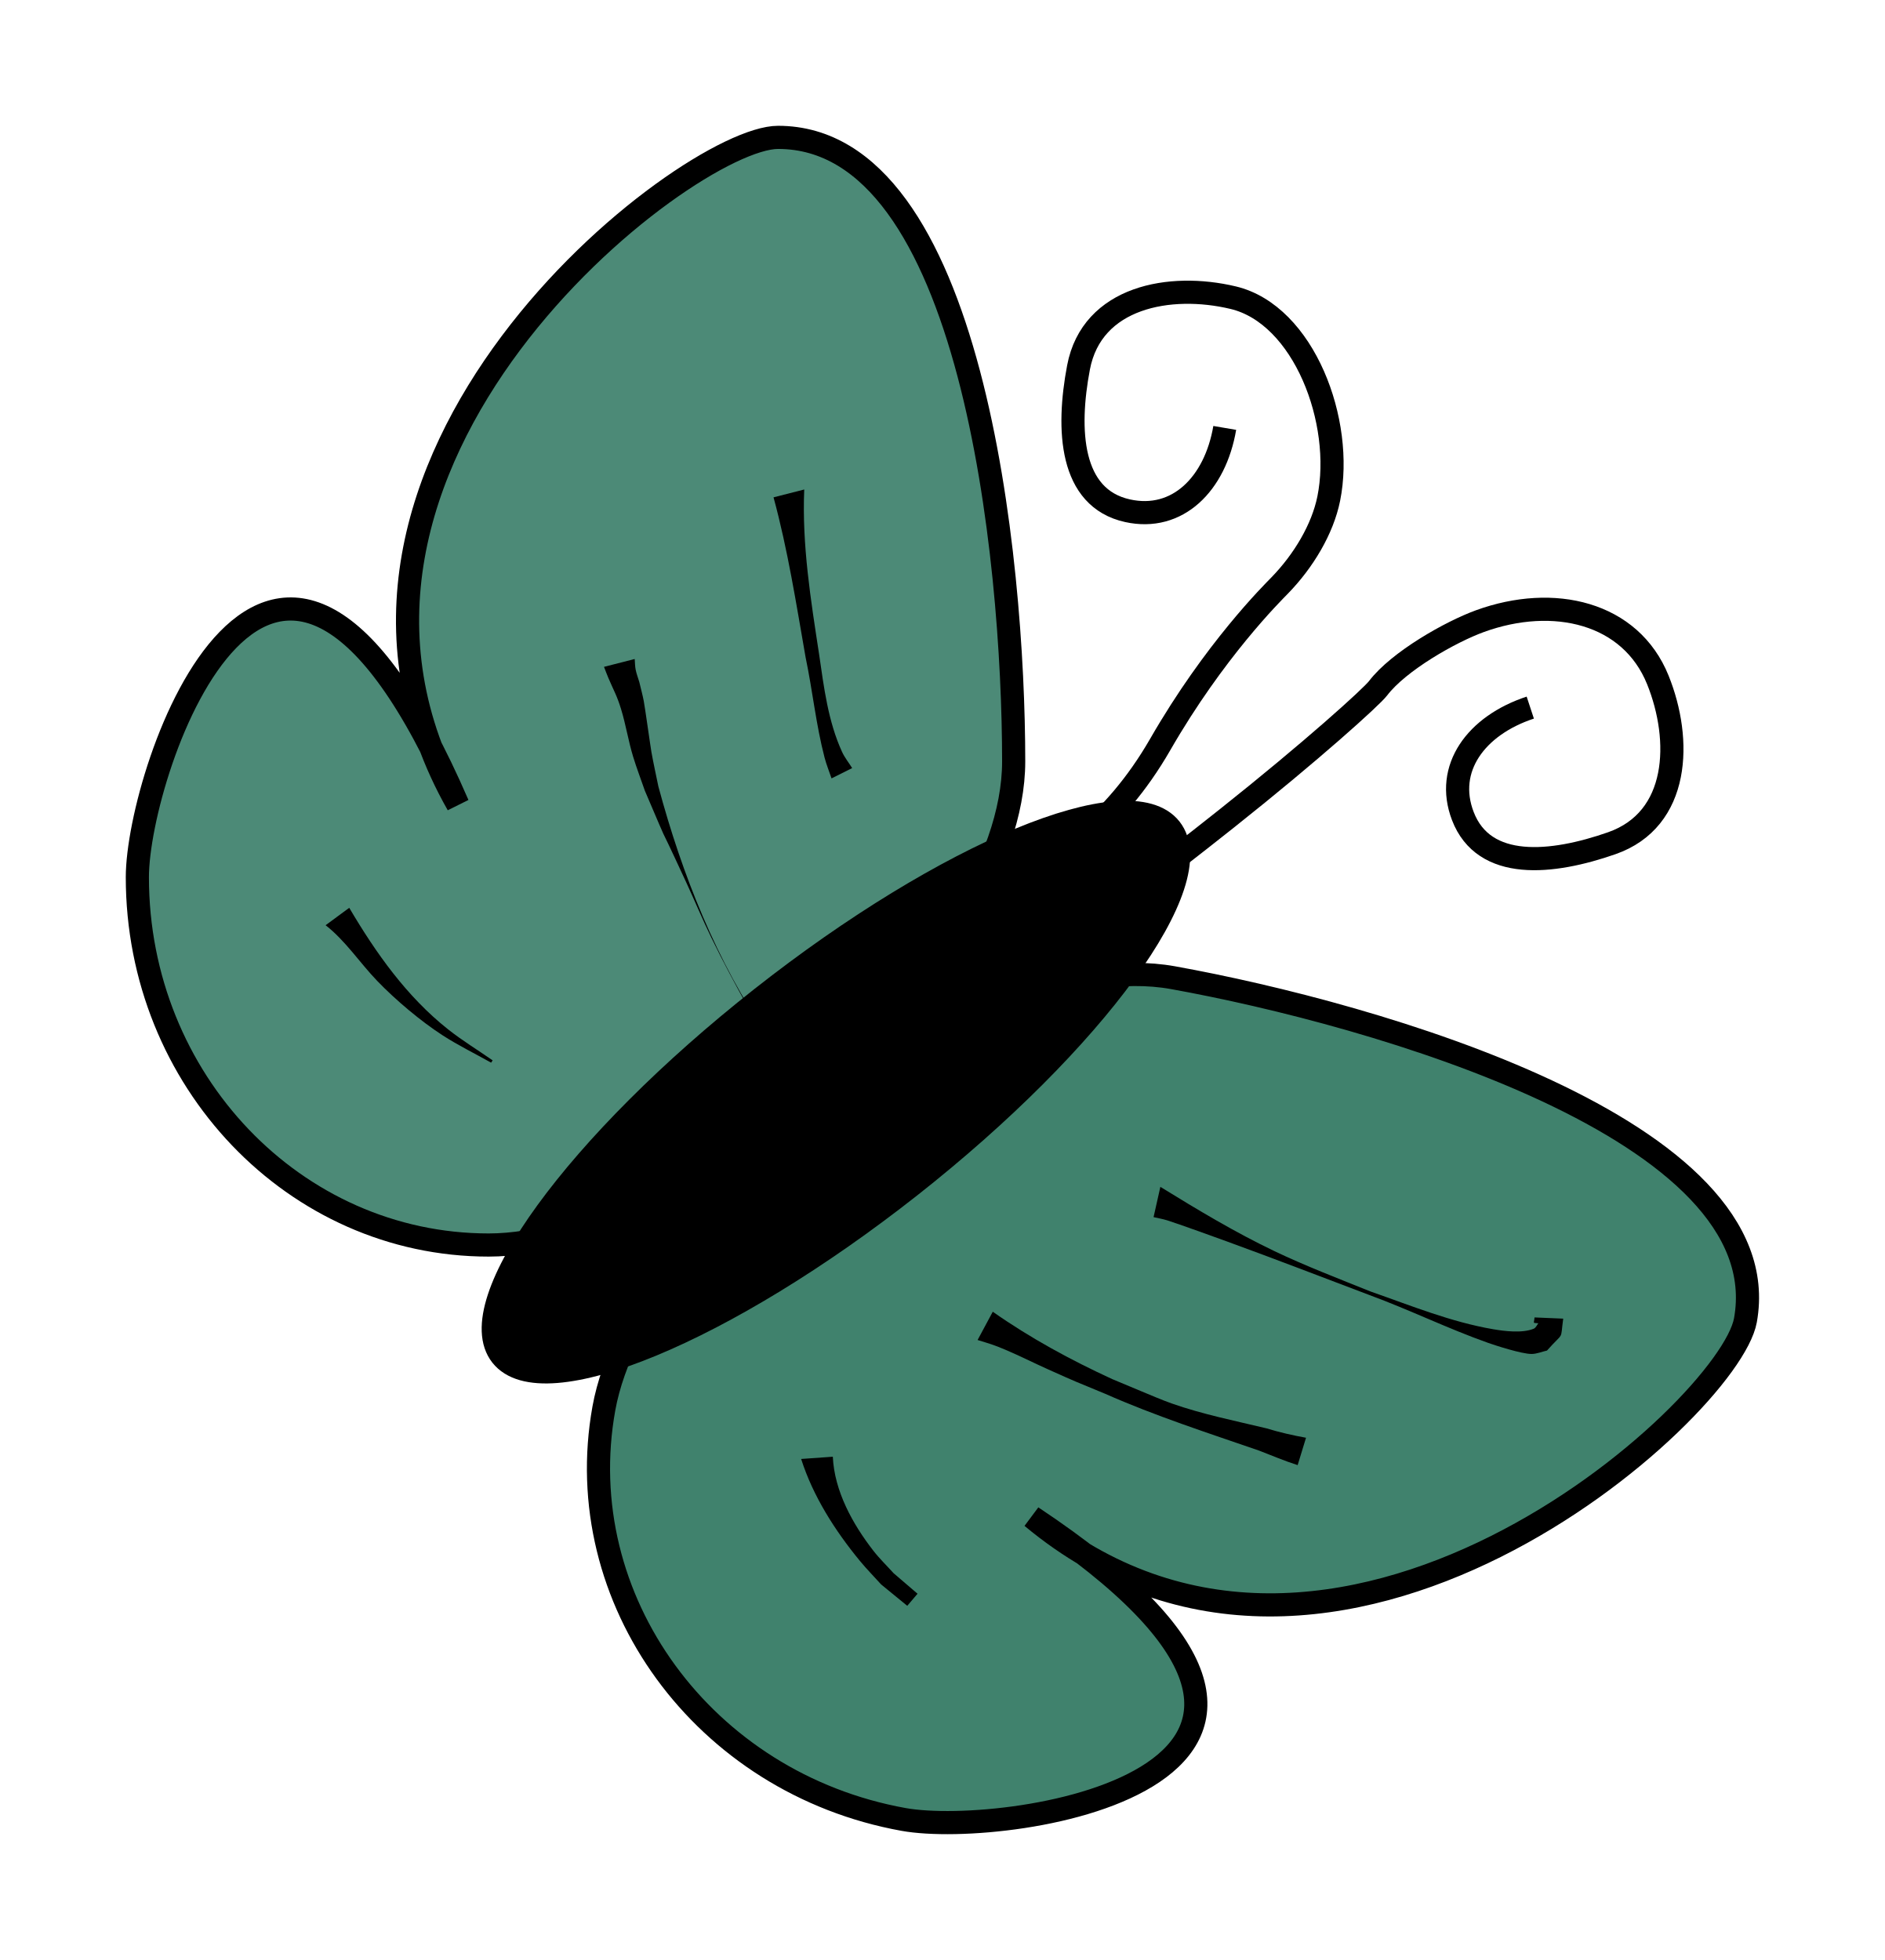
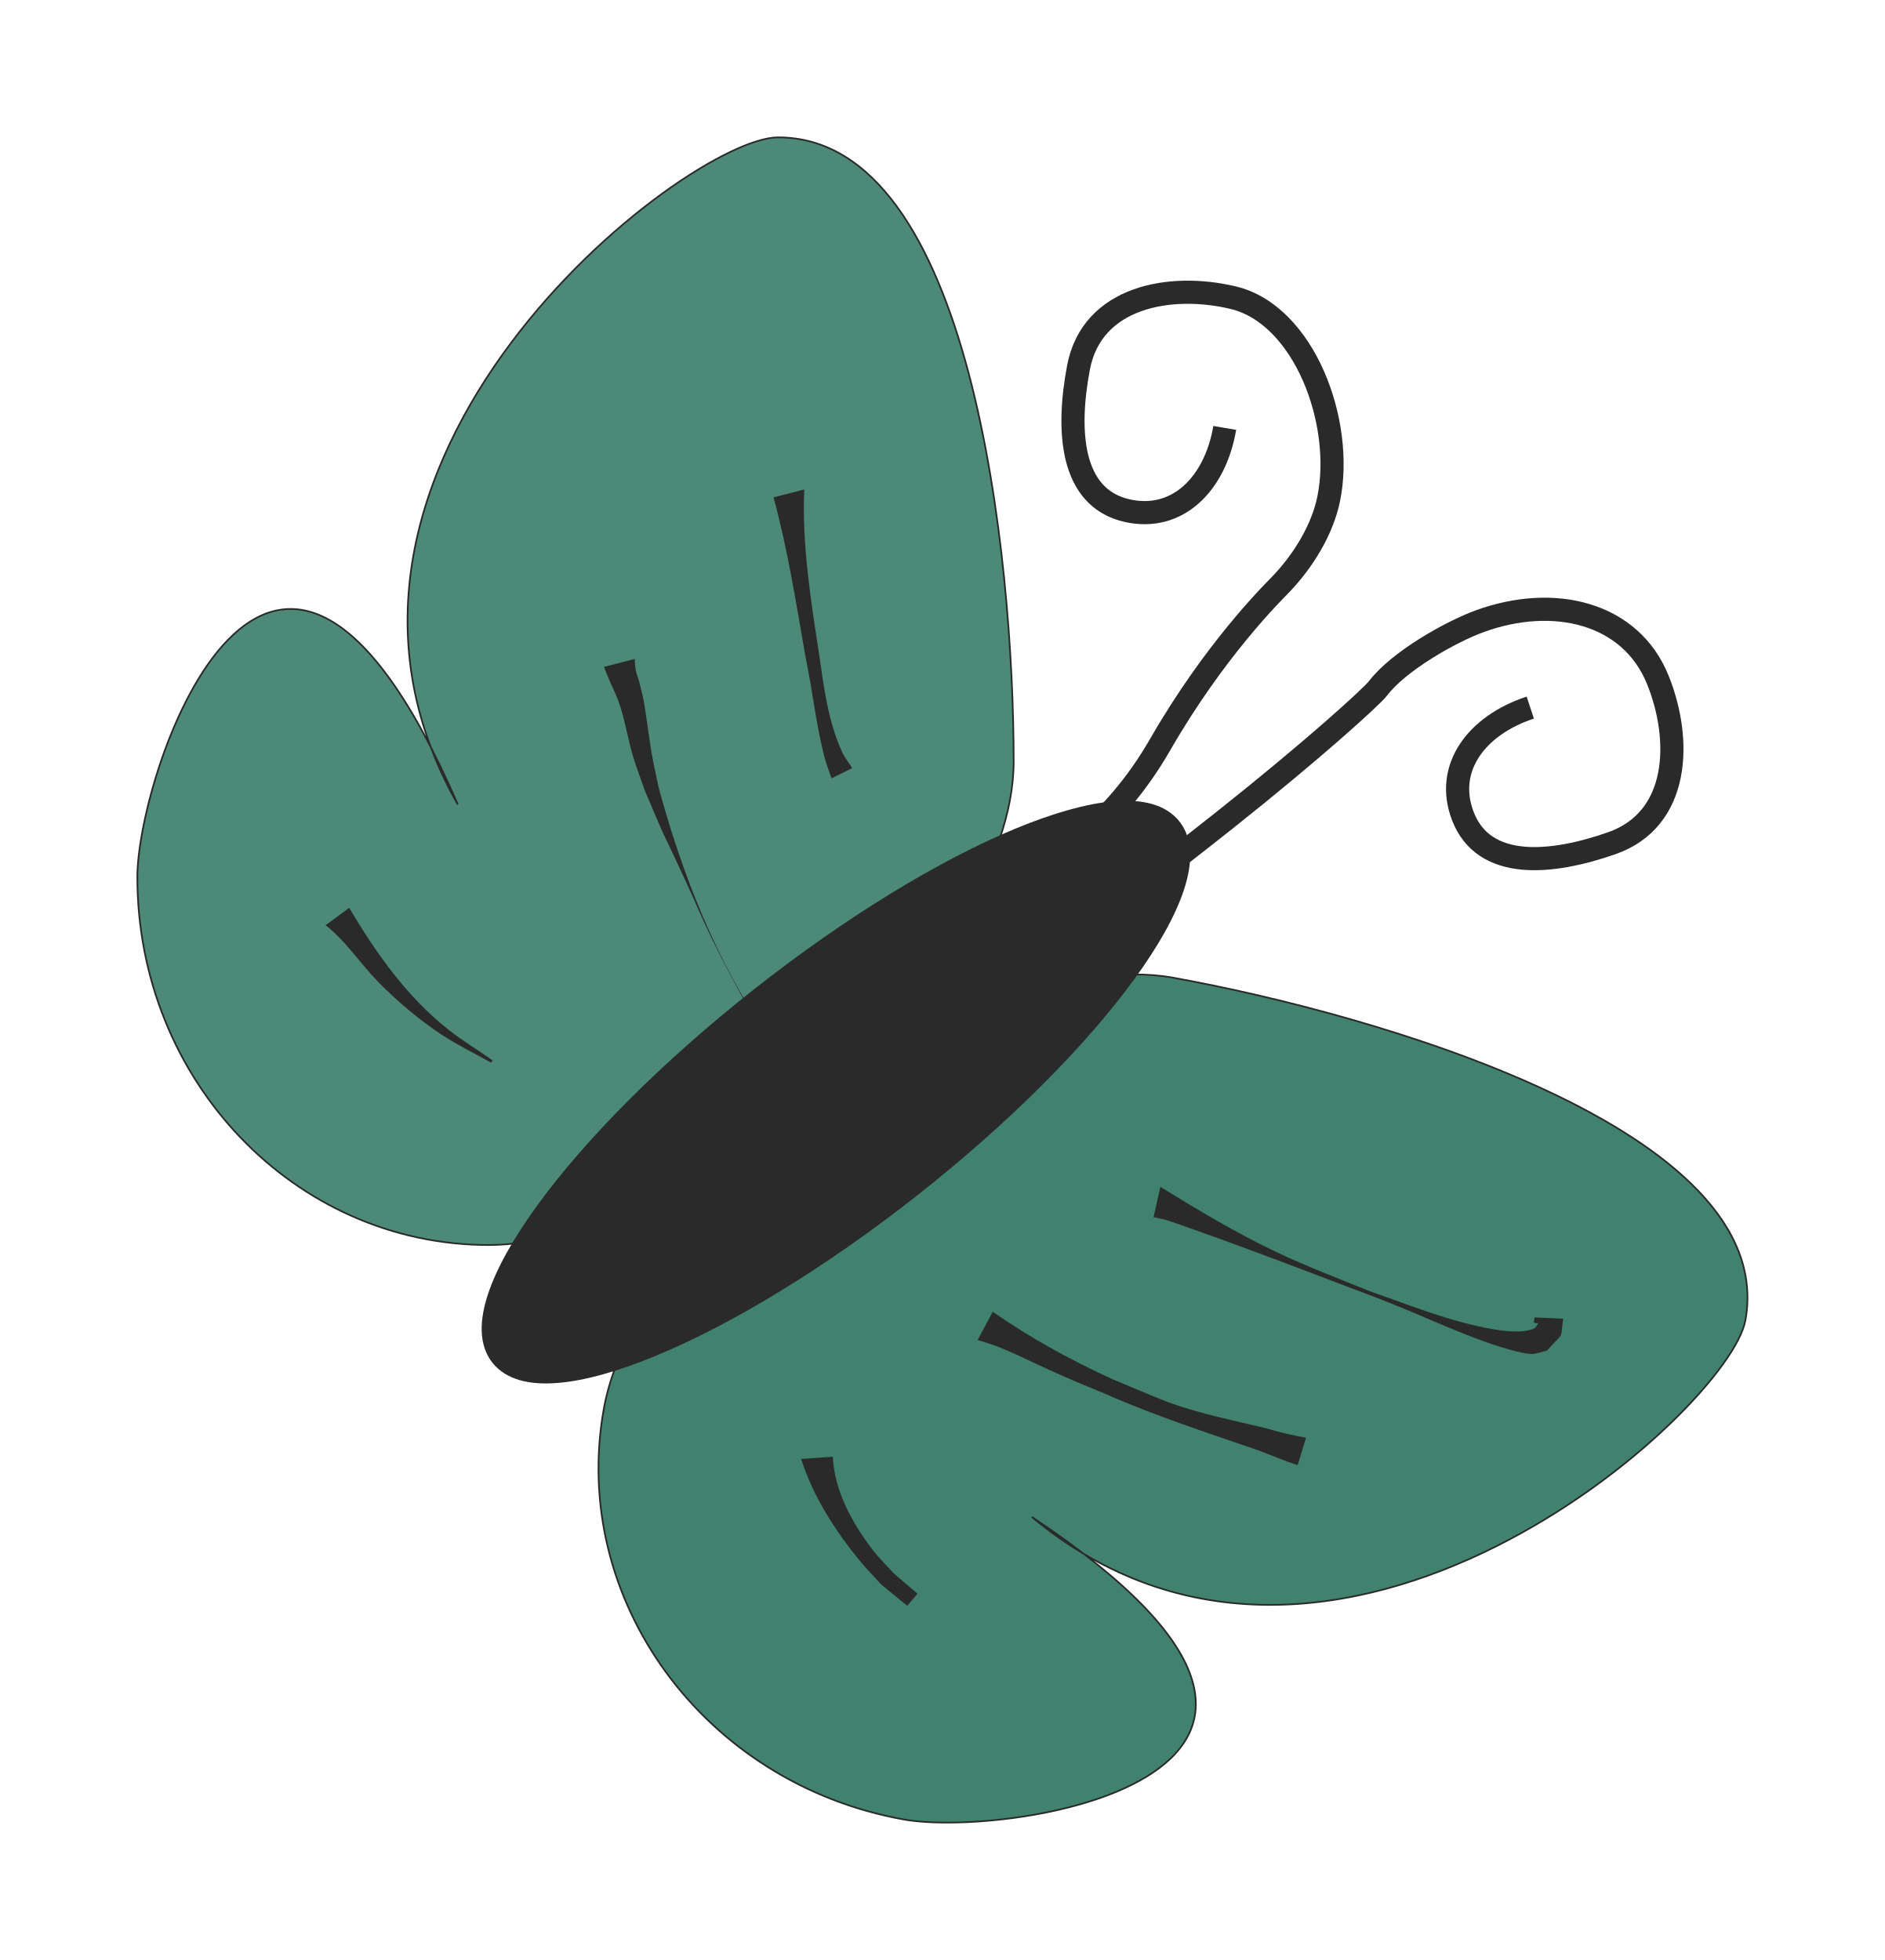
<svg xmlns="http://www.w3.org/2000/svg" width="74.923" height="77.923" id="svg10560" version="1.1">
  <defs id="defs10562">
    </defs>
  <g id="layer1" transform="translate(1.766945,-126.3767)">
    <g id="layer1-54" transform="translate(239.835,239.3412)">
      <g transform="matrix(0.6817788,0.7315584,-0.7315584,0.6817788,280.4318,-146.5237)" id="g3199" />
      <g transform="translate(-227.1429,-28.57143)" id="g3464">
        <g id="layer1-0" transform="matrix(0.06725509,0,0,0.06725509,-12.94947,-73.82934)">
-           <path id="path10711" d="m 576.686,293.052 c 0,120.089 -195.589,285.849 -310.281,285.849 -114.692,0 -207.668,-97.352 -207.668,-217.441 0,-63.397 79.662,-296.365 189.41,-42.932 -114.508,-201.676 135.135,-394.393 189.279,-394.393 114.692,0 139.26,248.827 139.26,368.916 z" style="fill:#40826d;fill-opacity:0.933;fill-rule:evenodd;stroke:#000000;stroke-width:13.682;stroke-linecap:round;stroke-linejoin:miter;stroke-miterlimit:4;stroke-opacity:1;stroke-dashoffset:0" />
-           <path style="fill:#40826d;fill-opacity:1;fill-rule:evenodd;stroke:#000000;stroke-width:13.682;stroke-linecap:round;stroke-linejoin:miter;stroke-miterlimit:4;stroke-opacity:1;stroke-dashoffset:0" d="M 670.831,420.867 C 552.647,399.562 354.817,562.64 334.469,675.513 c -20.347,112.873 58.965,221.645 177.149,242.95 62.392,11.247 305.796,-25.82 75.854,-178.789 C 765.634,888.145 999.583,676.652 1009.189,623.367 1029.536,510.494 789.015,442.172 670.831,420.867 z" id="path11224" />
-           <path transform="matrix(1.34358,-1.058113,1.058113,1.34358,-587.6189,110.9426)" d="m 497.143,556.648 a 147.143,41.429 0 1 1 -294.286,0 147.143,41.429 0 1 1 294.286,0 z" id="path11226" style="fill:#000000;fill-opacity:1;fill-rule:evenodd;stroke:#000000;stroke-width:8;stroke-linecap:round;stroke-linejoin:miter;stroke-miterlimit:4;stroke-opacity:1;stroke-dasharray:none;stroke-dashoffset:0" />
-           <path id="path11230" d="m 701.44,95.886 c -5.673,33.24 -27.975,55.447 -57.456,48.952 -34.058,-7.503 -35.956,-47.908 -28.973,-84.702 7.938,-41.829 54.107,-50.144 91.399,-41.244 41.853,9.988 65.67,73.394 56.498,118.794 -3.653,18.083 -14.898,36.833 -28.939,51.28 -4.482,4.612 -38.598,38.327 -70.669,94.05 -54.848,95.297 -142.333,94.526 -147.64,96.774" style="fill:none;stroke:#000000;stroke-width:13.682;stroke-linecap:butt;stroke-linejoin:miter;stroke-miterlimit:4;stroke-opacity:1;stroke-dasharray:none" />
-           <path id="path11230-8" d="m 882.024,261.217 c -32.028,10.55 -50.674,35.905 -39.869,64.094 12.482,32.565 52.72,28.436 88.068,16.063 40.184,-14.067 41.546,-60.959 27.202,-96.514 -16.098,-39.904 -61.608,-50.578 -105.141,-34.76 -17.339,6.3 -48.03,23.662 -60.23,39.695 -3.894,5.118 -39.076,36.956 -89.413,76.952 -86.087,68.402 -96.509,70.15 -97.942,75.732" style="fill:none;stroke:#000000;stroke-width:13.682;stroke-linecap:butt;stroke-linejoin:miter;stroke-miterlimit:4;stroke-opacity:1;stroke-dasharray:none" />
-           <path d="m 663.387,544.52 c 21.956,13.535 44.179,26.892 67.48,38.021 18.156,8.672 38.244,16.39 56.879,23.878 23.73,8.303 47.407,17.991 72.339,22.259 6.359,1.089 17.119,2.528 23.964,-0.296 1.304,-0.538 1.837,-2.143 2.755,-3.215 -3.579,-0.433 -2.604,0.541 -2.261,-3.461 0,0 16.954,0.714 16.954,0.714 l 0,0 c -1.874,13.643 0.817,7.121 -9.593,18.866 -3.042,0.671 -6.012,2 -9.127,2.013 -5.842,0.024 -21.59,-5.111 -25.596,-6.527 -23.829,-8.422 -46.595,-19.624 -70.313,-28.33 -28.044,-10.608 -56.007,-21.411 -84.182,-31.667 -3.64,-1.325 -29.264,-10.63 -35.35,-12.491 -2.609,-0.798 -5.313,-1.247 -7.969,-1.87 0,0 4.02,-17.895 4.02,-17.895 z" id="path11506" style="fill:#000000;fill-opacity:1;fill-rule:evenodd;stroke:none" />
-           <path d="m 564.331,618.333 c 22.111,15.543 46.051,28.54 70.576,39.818 5.773,2.414 11.528,4.872 17.319,7.243 5.954,2.438 11.847,5.043 17.915,7.182 18.145,6.395 37.318,10.221 56.001,14.705 7.663,2.357 15.459,4.124 23.336,5.553 0,0 -4.948,16.173 -4.948,16.173 l 0,0 c -7.788,-2.483 -15.233,-5.664 -22.864,-8.601 -30.534,-10.527 -61.322,-20.49 -90.906,-33.567 -19.312,-8.002 -15.321,-6.183 -33.804,-14.466 -8.376,-3.754 -16.575,-7.905 -25.02,-11.502 -7.342,-3.127 -9.646,-3.682 -16.579,-5.82 0,0 8.973,-16.718 8.973,-16.718 z" id="path11508" style="fill:#000000;fill-opacity:1;fill-rule:evenodd;stroke:none" />
-           <path d="m 469.792,704.043 c 0.909,20.286 11.746,39.87 23.986,55.604 3.649,4.69 7.953,8.831 11.929,13.247 4.718,4.048 9.437,8.097 14.155,12.145 0,0 -6.072,7.138 -6.072,7.138 l 0,0 c -5.14,-4.204 -10.28,-8.407 -15.42,-12.61 -4.216,-4.676 -8.649,-9.166 -12.647,-14.029 -14.633,-17.799 -27.631,-38.132 -34.651,-60.169 0,0 18.719,-1.325 18.719,-1.325 z" id="path11510" style="fill:#000000;fill-opacity:1;fill-rule:evenodd;stroke:none" />
-           <path d="m 452.895,132.288 c -1.387,32.722 3.868,65.248 8.8,97.482 2.826,19.377 5.283,39.55 13.54,57.588 1.57,3.43 3.988,6.404 5.982,9.606 0,0 -12.184,6.095 -12.184,6.095 l 0,0 c -1.374,-4.102 -3.03,-8.121 -4.122,-12.308 -5.064,-19.421 -7.09,-39.596 -11.199,-59.208 -5.546,-31.662 -10.515,-63.576 -18.961,-94.617 0,0 18.144,-4.639 18.144,-4.639 z" id="path11512" style="fill:#000000;fill-opacity:1;fill-rule:evenodd;stroke:none" />
-           <path d="m 352.696,232.487 c 0.186,2.098 0.147,4.228 0.561,6.293 0.497,2.492 1.436,4.875 2.154,7.313 0.882,3.765 1.928,7.495 2.646,11.295 0.786,4.157 3.936,26.817 4.514,30.065 1.212,6.807 2.734,13.554 4.101,20.331 14.076,52.321 34.385,103.485 65.103,148.413 4.927,7.206 10.663,13.824 15.994,20.736 2.213,2.448 14.952,18.111 20.991,20.518 0.952,0.379 2.576,-2.794 1.562,-2.647 -4.341,0.627 -8.309,2.815 -12.463,4.222 0,0 17.625,-1.627 17.625,-1.627 l 0,0 c -4.074,4.836 -6.613,11.587 -12.221,14.509 -2.256,1.176 -4.071,-3.176 -5.534,-5.258 -5.807,-8.261 -7.366,-19.103 -14.313,-26.699 -15.65,-27.31 -31.665,-54.453 -45.437,-82.786 -5.205,-10.708 -9.78,-21.712 -14.774,-32.52 -21.801,-47.177 -6.214,-11.59 -24.499,-54.281 -2.315,-6.714 -4.873,-13.35 -6.945,-20.143 -2.824,-9.26 -4.3,-18.896 -7.135,-28.153 -2.498,-8.158 -4.313,-10.862 -7.556,-18.515 -0.898,-2.118 -1.678,-4.284 -2.517,-6.427 0,0 18.144,-4.639 18.144,-4.639 z" id="path11514" style="fill:#000000;fill-opacity:1;fill-rule:evenodd;stroke:none" />
-           <path d="m 183.974,379.565 c 15.716,26.654 33.895,52.411 58.38,71.817 8.395,6.654 17.583,12.242 26.374,18.362 0,0 -0.895,1.365 -0.895,1.365 l 0,0 c -9.519,-5.364 -19.379,-10.163 -28.557,-16.091 -13.007,-8.401 -27.92,-20.958 -38.797,-32.269 -10.323,-10.735 -18.601,-23.59 -30.473,-32.891 0,0 13.967,-10.294 13.967,-10.294 z" id="path11520" style="fill:#000000;fill-opacity:1;fill-rule:evenodd;stroke:none" />
+           <path id="path10711" d="m 576.686,293.052 c 0,120.089 -195.589,285.849 -310.281,285.849 -114.692,0 -207.668,-97.352 -207.668,-217.441 0,-63.397 79.662,-296.365 189.41,-42.932 -114.508,-201.676 135.135,-394.393 189.279,-394.393 114.692,0 139.26,248.827 139.26,368.916 z" style="fill:#40826d;fill-opacity:0.933;fill-rule:evenodd;stroke:#2a2a2a;stroke-width:13.682a2a2a000;stroke-linecap:round;stroke-linejoin:miter;stroke-miterlimit:4;stroke-opacity:1;stroke-dashoffset:0" />
+           <path style="fill:#40826d;fill-opacity:1;fill-rule:evenodd;stroke:#2a2a2a;stroke-width:13.682a2a2a000;stroke-linecap:round;stroke-linejoin:miter;stroke-miterlimit:4;stroke-opacity:1;stroke-dashoffset:0" d="M 670.831,420.867 C 552.647,399.562 354.817,562.64 334.469,675.513 c -20.347,112.873 58.965,221.645 177.149,242.95 62.392,11.247 305.796,-25.82 75.854,-178.789 C 765.634,888.145 999.583,676.652 1009.189,623.367 1029.536,510.494 789.015,442.172 670.831,420.867 z" id="path11224" />
+           <path transform="matrix(1.34358,-1.058113,1.058113,1.34358,-587.6189,110.9426)" d="m 497.143,556.648 a 147.143,41.429 0 1 1 -294.286,0 147.143,41.429 0 1 1 294.286,0 z" id="path11226" style="fill:#2a2a2a;fill-opacity:1;fill-rule:evenodd;stroke:#2a2a2a;stroke-width:8;stroke-linecap:round;stroke-linejoin:miter;stroke-miterlimit:4;stroke-opacity:1;stroke-dasharray:none;stroke-dashoffset:0" />
+           <path id="path11230" d="m 701.44,95.886 c -5.673,33.24 -27.975,55.447 -57.456,48.952 -34.058,-7.503 -35.956,-47.908 -28.973,-84.702 7.938,-41.829 54.107,-50.144 91.399,-41.244 41.853,9.988 65.67,73.394 56.498,118.794 -3.653,18.083 -14.898,36.833 -28.939,51.28 -4.482,4.612 -38.598,38.327 -70.669,94.05 -54.848,95.297 -142.333,94.526 -147.64,96.774" style="fill:none;stroke:#2a2a2a;stroke-width:13.682;stroke-linecap:butt;stroke-linejoin:miter;stroke-miterlimit:4;stroke-opacity:1;stroke-dasharray:none" />
+           <path id="path11230-8" d="m 882.024,261.217 c -32.028,10.55 -50.674,35.905 -39.869,64.094 12.482,32.565 52.72,28.436 88.068,16.063 40.184,-14.067 41.546,-60.959 27.202,-96.514 -16.098,-39.904 -61.608,-50.578 -105.141,-34.76 -17.339,6.3 -48.03,23.662 -60.23,39.695 -3.894,5.118 -39.076,36.956 -89.413,76.952 -86.087,68.402 -96.509,70.15 -97.942,75.732" style="fill:none;stroke:#2a2a2a;stroke-width:13.682;stroke-linecap:butt;stroke-linejoin:miter;stroke-miterlimit:4;stroke-opacity:1;stroke-dasharray:none" />
+           <path d="m 663.387,544.52 c 21.956,13.535 44.179,26.892 67.48,38.021 18.156,8.672 38.244,16.39 56.879,23.878 23.73,8.303 47.407,17.991 72.339,22.259 6.359,1.089 17.119,2.528 23.964,-0.296 1.304,-0.538 1.837,-2.143 2.755,-3.215 -3.579,-0.433 -2.604,0.541 -2.261,-3.461 0,0 16.954,0.714 16.954,0.714 l 0,0 c -1.874,13.643 0.817,7.121 -9.593,18.866 -3.042,0.671 -6.012,2 -9.127,2.013 -5.842,0.024 -21.59,-5.111 -25.596,-6.527 -23.829,-8.422 -46.595,-19.624 -70.313,-28.33 -28.044,-10.608 -56.007,-21.411 -84.182,-31.667 -3.64,-1.325 -29.264,-10.63 -35.35,-12.491 -2.609,-0.798 -5.313,-1.247 -7.969,-1.87 0,0 4.02,-17.895 4.02,-17.895 z" id="path11506" style="fill:#2a2a2a;fill-opacity:1;fill-rule:evenodd;stroke:none" />
+           <path d="m 564.331,618.333 c 22.111,15.543 46.051,28.54 70.576,39.818 5.773,2.414 11.528,4.872 17.319,7.243 5.954,2.438 11.847,5.043 17.915,7.182 18.145,6.395 37.318,10.221 56.001,14.705 7.663,2.357 15.459,4.124 23.336,5.553 0,0 -4.948,16.173 -4.948,16.173 l 0,0 c -7.788,-2.483 -15.233,-5.664 -22.864,-8.601 -30.534,-10.527 -61.322,-20.49 -90.906,-33.567 -19.312,-8.002 -15.321,-6.183 -33.804,-14.466 -8.376,-3.754 -16.575,-7.905 -25.02,-11.502 -7.342,-3.127 -9.646,-3.682 -16.579,-5.82 0,0 8.973,-16.718 8.973,-16.718 z" id="path11508" style="fill:#2a2a2a;fill-opacity:1;fill-rule:evenodd;stroke:none" />
+           <path d="m 469.792,704.043 c 0.909,20.286 11.746,39.87 23.986,55.604 3.649,4.69 7.953,8.831 11.929,13.247 4.718,4.048 9.437,8.097 14.155,12.145 0,0 -6.072,7.138 -6.072,7.138 l 0,0 c -5.14,-4.204 -10.28,-8.407 -15.42,-12.61 -4.216,-4.676 -8.649,-9.166 -12.647,-14.029 -14.633,-17.799 -27.631,-38.132 -34.651,-60.169 0,0 18.719,-1.325 18.719,-1.325 z" id="path11510" style="fill:#2a2a2a;fill-opacity:1;fill-rule:evenodd;stroke:none" />
+           <path d="m 452.895,132.288 c -1.387,32.722 3.868,65.248 8.8,97.482 2.826,19.377 5.283,39.55 13.54,57.588 1.57,3.43 3.988,6.404 5.982,9.606 0,0 -12.184,6.095 -12.184,6.095 l 0,0 c -1.374,-4.102 -3.03,-8.121 -4.122,-12.308 -5.064,-19.421 -7.09,-39.596 -11.199,-59.208 -5.546,-31.662 -10.515,-63.576 -18.961,-94.617 0,0 18.144,-4.639 18.144,-4.639 z" id="path11512" style="fill:#2a2a2a;fill-opacity:1;fill-rule:evenodd;stroke:none" />
+           <path d="m 352.696,232.487 c 0.186,2.098 0.147,4.228 0.561,6.293 0.497,2.492 1.436,4.875 2.154,7.313 0.882,3.765 1.928,7.495 2.646,11.295 0.786,4.157 3.936,26.817 4.514,30.065 1.212,6.807 2.734,13.554 4.101,20.331 14.076,52.321 34.385,103.485 65.103,148.413 4.927,7.206 10.663,13.824 15.994,20.736 2.213,2.448 14.952,18.111 20.991,20.518 0.952,0.379 2.576,-2.794 1.562,-2.647 -4.341,0.627 -8.309,2.815 -12.463,4.222 0,0 17.625,-1.627 17.625,-1.627 l 0,0 c -4.074,4.836 -6.613,11.587 -12.221,14.509 -2.256,1.176 -4.071,-3.176 -5.534,-5.258 -5.807,-8.261 -7.366,-19.103 -14.313,-26.699 -15.65,-27.31 -31.665,-54.453 -45.437,-82.786 -5.205,-10.708 -9.78,-21.712 -14.774,-32.52 -21.801,-47.177 -6.214,-11.59 -24.499,-54.281 -2.315,-6.714 -4.873,-13.35 -6.945,-20.143 -2.824,-9.26 -4.3,-18.896 -7.135,-28.153 -2.498,-8.158 -4.313,-10.862 -7.556,-18.515 -0.898,-2.118 -1.678,-4.284 -2.517,-6.427 0,0 18.144,-4.639 18.144,-4.639 z" id="path11514" style="fill:#2a2a2a;fill-opacity:1;fill-rule:evenodd;stroke:none" />
+           <path d="m 183.974,379.565 c 15.716,26.654 33.895,52.411 58.38,71.817 8.395,6.654 17.583,12.242 26.374,18.362 0,0 -0.895,1.365 -0.895,1.365 l 0,0 c -9.519,-5.364 -19.379,-10.163 -28.557,-16.091 -13.007,-8.401 -27.92,-20.958 -38.797,-32.269 -10.323,-10.735 -18.601,-23.59 -30.473,-32.891 0,0 13.967,-10.294 13.967,-10.294 z" id="path11520" style="fill:#2a2a2a;fill-opacity:1;fill-rule:evenodd;stroke:none" />
        </g>
      </g>
    </g>
  </g>
</svg>
